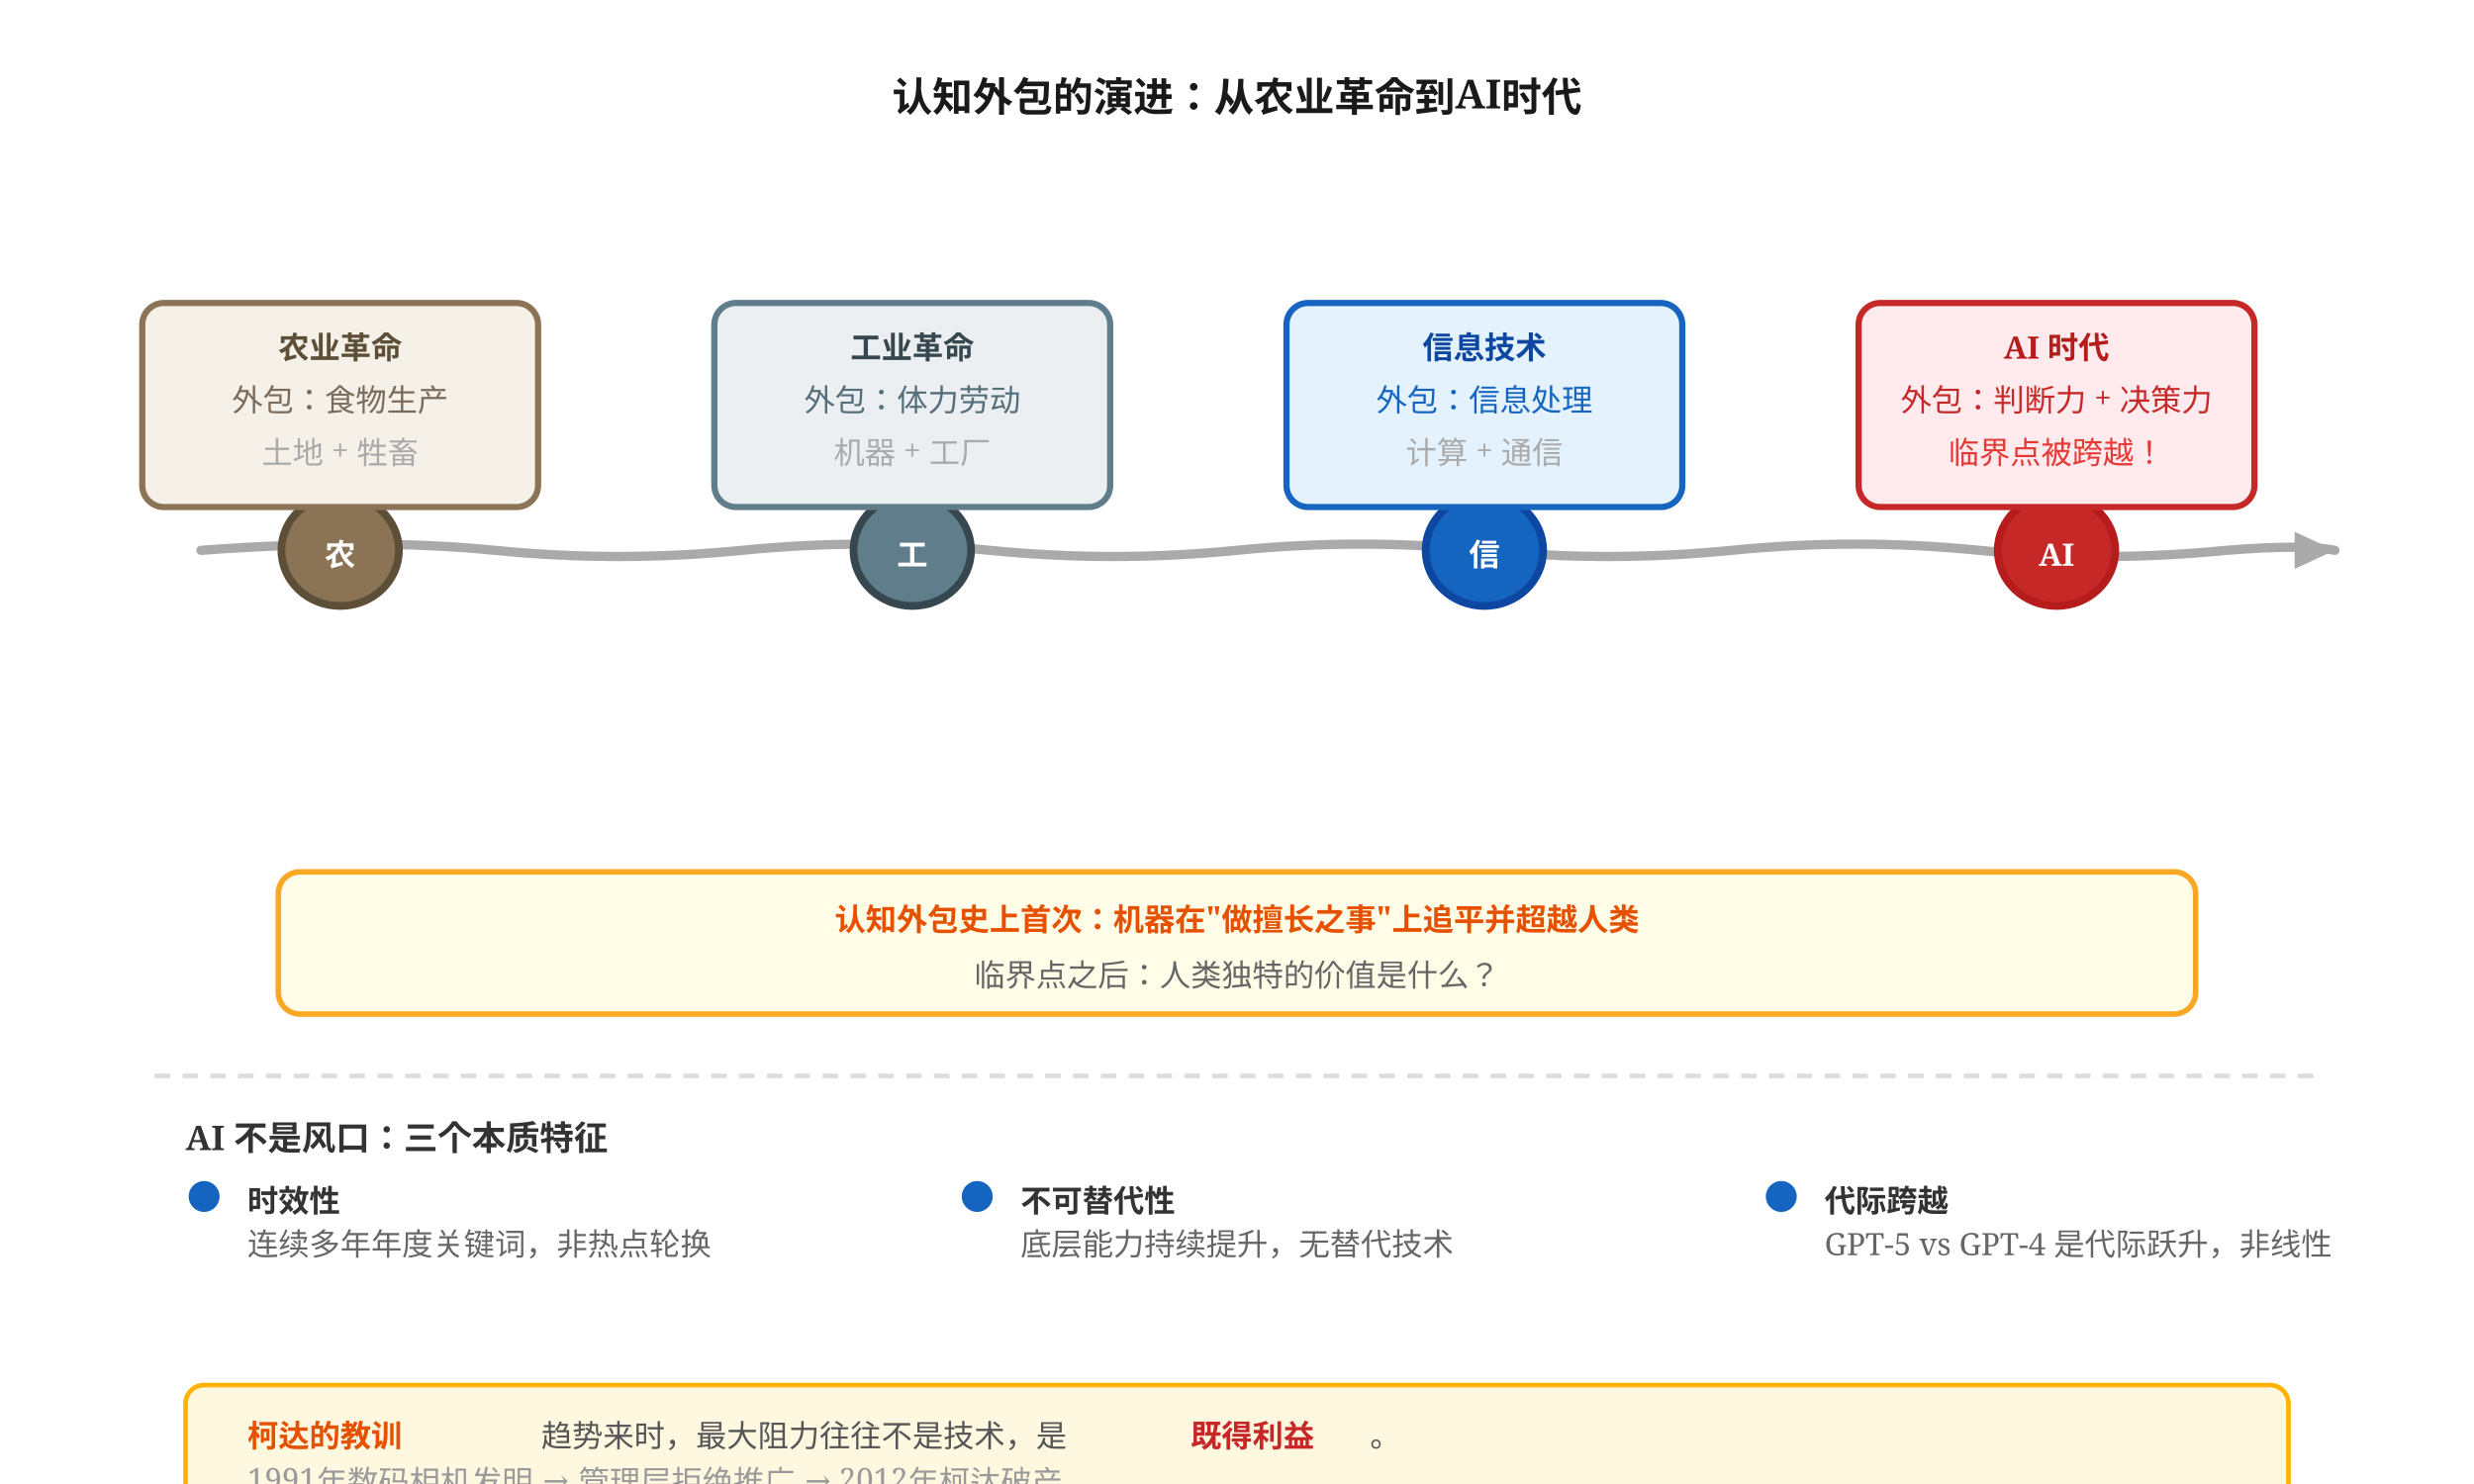
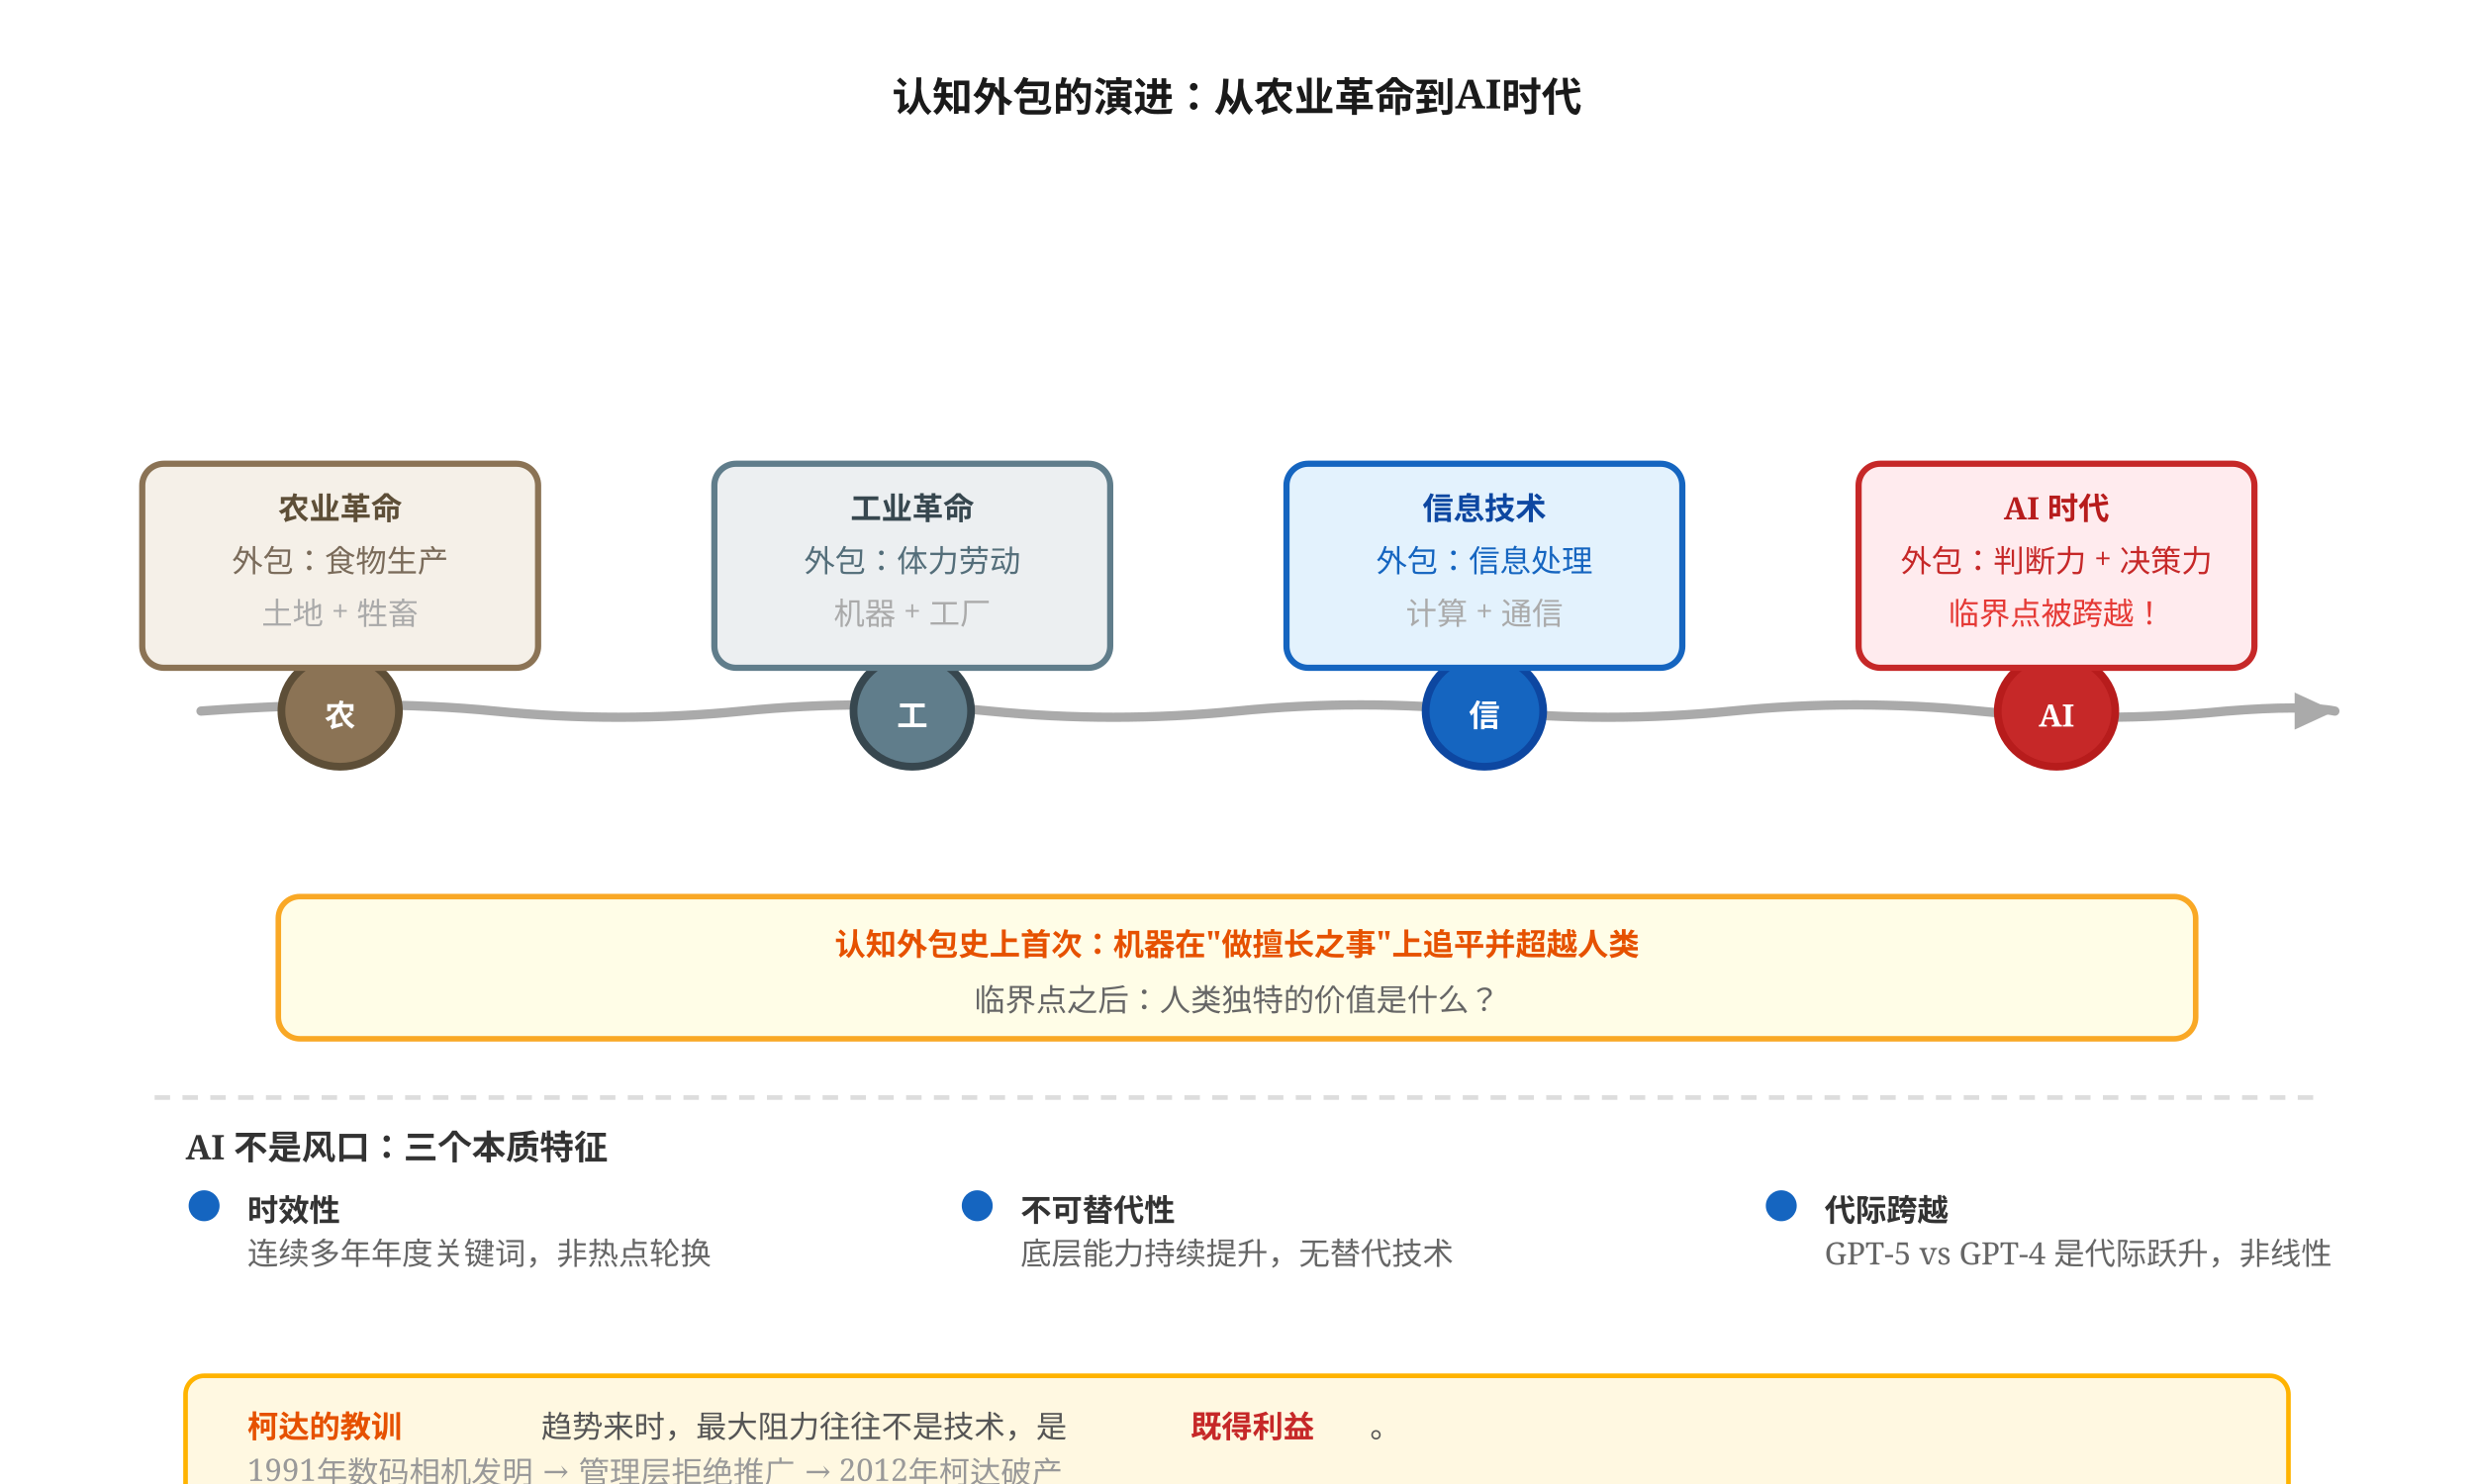
<svg xmlns="http://www.w3.org/2000/svg" viewBox="0 0 800 480" style="font-family: 'Songti SC', serif; background: #fefefe;">
  <rect width="800" height="480" fill="white" />
  <text x="400" y="36" text-anchor="middle" font-size="13" font-weight="bold" fill="#1a1a1a">认知外包的演进：从农业革命到AI时代</text>
-   <path d="M65 178 Q120 174 160 178 Q200 182 240 178 Q280 174 320 178 Q360 182 400 178 Q440 174 480 178 Q520 182 560 178 Q600 174 640 178 Q680 182 720 178 Q745 176 755 178" fill="none" stroke="#aaa" stroke-width="3" stroke-linecap="round" />
-   <polygon points="755,178 742,172 742,184" fill="#aaa" />
-   <g transform="translate(110, 178)">
+   <path d="M65 230 Q120 226 160 230 Q200 234 240 230 Q280 226 320 230 Q360 234 400 230 Q440 226 480 230 Q520 234 560 230 Q600 226 640 230 Q680 234 720 230 Q745 228 755 230" fill="none" stroke="#aaa" stroke-width="3" stroke-linecap="round" />
+   <polygon points="755,230 742,224 742,236" fill="#aaa" />
+   <g transform="translate(110, 230)">
    <ellipse cx="0" cy="0" rx="19" ry="18" fill="#8B7355" stroke="#5D4E37" stroke-width="2.5" />
    <text x="0" y="5" text-anchor="middle" font-size="10" fill="white" font-weight="bold">农</text>
    <rect x="-64" y="-80" width="128" height="66" rx="7" fill="#F5F0E8" stroke="#8B7355" stroke-width="2" />
    <text x="0" y="-62" text-anchor="middle" font-size="10" font-weight="bold" fill="#5D4E37">农业革命</text>
    <text x="0" y="-45" text-anchor="middle" font-size="10" fill="#7A6B5A">外包：食物生产</text>
    <text x="0" y="-28" text-anchor="middle" font-size="10" fill="#aaa">土地 + 牲畜</text>
  </g>
-   <g transform="translate(295, 178)">
+   <g transform="translate(295, 230)">
    <ellipse cx="0" cy="0" rx="19" ry="18" fill="#607D8B" stroke="#37474F" stroke-width="2.5" />
    <text x="0" y="5" text-anchor="middle" font-size="10" fill="white" font-weight="bold">工</text>
    <rect x="-64" y="-80" width="128" height="66" rx="7" fill="#ECEFF1" stroke="#607D8B" stroke-width="2" />
    <text x="0" y="-62" text-anchor="middle" font-size="10" font-weight="bold" fill="#37474F">工业革命</text>
    <text x="0" y="-45" text-anchor="middle" font-size="10" fill="#546E7A">外包：体力劳动</text>
    <text x="0" y="-28" text-anchor="middle" font-size="10" fill="#aaa">机器 + 工厂</text>
  </g>
-   <g transform="translate(480, 178)">
+   <g transform="translate(480, 230)">
    <ellipse cx="0" cy="0" rx="19" ry="18" fill="#1565C0" stroke="#0D47A1" stroke-width="2.5" />
    <text x="0" y="5" text-anchor="middle" font-size="10" fill="white" font-weight="bold">信</text>
    <rect x="-64" y="-80" width="128" height="66" rx="7" fill="#E3F2FD" stroke="#1565C0" stroke-width="2" />
    <text x="0" y="-62" text-anchor="middle" font-size="10" font-weight="bold" fill="#0D47A1">信息技术</text>
    <text x="0" y="-45" text-anchor="middle" font-size="10" fill="#1565C0">外包：信息处理</text>
    <text x="0" y="-28" text-anchor="middle" font-size="10" fill="#aaa">计算 + 通信</text>
  </g>
-   <g transform="translate(665, 178)">
+   <g transform="translate(665, 230)">
    <ellipse cx="0" cy="0" rx="19" ry="18" fill="#C62828" stroke="#B71C1C" stroke-width="2.5" />
    <text x="0" y="5" text-anchor="middle" font-size="10" fill="white" font-weight="bold">AI</text>
    <rect x="-64" y="-80" width="128" height="66" rx="7" fill="#FFEBEE" stroke="#C62828" stroke-width="2" />
    <text x="0" y="-62" text-anchor="middle" font-size="10" font-weight="bold" fill="#B71C1C">AI 时代</text>
    <text x="0" y="-45" text-anchor="middle" font-size="10" fill="#C62828">外包：判断力 + 决策力</text>
    <text x="0" y="-28" text-anchor="middle" font-size="10" fill="#E53935">临界点被跨越！</text>
  </g>
-   <rect x="90" y="282" width="620" height="46" rx="7" fill="#FFFDE7" stroke="#F9A825" stroke-width="1.8" />
-   <text x="400" y="301" text-anchor="middle" font-size="10" font-weight="bold" fill="#E65100">认知外包史上首次：机器在"做擅长之事"上追平并超越人类</text>
-   <text x="400" y="319" text-anchor="middle" font-size="10" fill="#666">临界点之后：人类独特的价值是什么？</text>
-   <line x1="50" y1="348" x2="750" y2="348" stroke="#ddd" stroke-width="1.5" stroke-dasharray="5,4" />
-   <text x="60" y="372" font-size="11" font-weight="bold" fill="#333">AI 不是风口：三个本质特征</text>
-   <g transform="translate(60, 392)">
+   <rect x="90" y="290" width="620" height="46" rx="7" fill="#FFFDE7" stroke="#F9A825" stroke-width="1.8" />
+   <text x="400" y="309" text-anchor="middle" font-size="10" font-weight="bold" fill="#E65100">认知外包史上首次：机器在"做擅长之事"上追平并超越人类</text>
+   <text x="400" y="327" text-anchor="middle" font-size="10" fill="#666">临界点之后：人类独特的价值是什么？</text>
+   <line x1="50" y1="355" x2="750" y2="355" stroke="#ddd" stroke-width="1.5" stroke-dasharray="5,4" />
+   <text x="60" y="375" font-size="11" font-weight="bold" fill="#333">AI 不是风口：三个本质特征</text>
+   <g transform="translate(60, 395)">
    <ellipse cx="6" cy="-5" rx="5" ry="5" fill="#1565C0" />
    <text x="20" y="0" font-size="10" font-weight="bold" fill="#333">时效性</text>
    <text x="20" y="14" font-size="10" fill="#666">连续多年年度关键词，非热点轮换</text>
  </g>
-   <g transform="translate(310, 392)">
+   <g transform="translate(310, 395)">
    <ellipse cx="6" cy="-5" rx="5" ry="5" fill="#1565C0" />
    <text x="20" y="0" font-size="10" font-weight="bold" fill="#333">不可替代性</text>
    <text x="20" y="14" font-size="10" fill="#666">底层能力持续提升，无替代技术</text>
  </g>
-   <g transform="translate(570, 392)">
+   <g transform="translate(570, 395)">
    <ellipse cx="6" cy="-5" rx="5" ry="5" fill="#1565C0" />
    <text x="20" y="0" font-size="10" font-weight="bold" fill="#333">代际跨越</text>
    <text x="20" y="14" font-size="10" fill="#666">GPT-5 vs GPT-4 是代际跃升，非线性</text>
  </g>
-   <rect x="60" y="448" width="680" height="42" rx="6" fill="#FFF8E1" stroke="#FFB300" stroke-width="1.5" />
-   <text x="80" y="468" font-size="10" font-weight="bold" fill="#E65100">柯达的教训</text>
-   <text x="175" y="468" font-size="10" fill="#555">趋势来时，最大阻力往往不是技术，是</text>
-   <text x="385" y="468" font-size="10" font-weight="bold" fill="#C62828">既得利益</text>
-   <text x="443" y="468" font-size="10" fill="#555">。</text>
-   <text x="80" y="482" font-size="10" fill="#999">1991年数码相机发明 → 管理层拒绝推广 → 2012年柯达破产</text>
+   <rect x="60" y="445" width="680" height="42" rx="6" fill="#FFF8E1" stroke="#FFB300" stroke-width="1.5" />
+   <text x="80" y="465" font-size="10" font-weight="bold" fill="#E65100">柯达的教训</text>
+   <text x="175" y="465" font-size="10" fill="#555">趋势来时，最大阻力往往不是技术，是</text>
+   <text x="385" y="465" font-size="10" font-weight="bold" fill="#C62828">既得利益</text>
+   <text x="443" y="465" font-size="10" fill="#555">。</text>
+   <text x="80" y="479" font-size="10" fill="#999">1991年数码相机发明 → 管理层拒绝推广 → 2012年柯达破产</text>
</svg>
